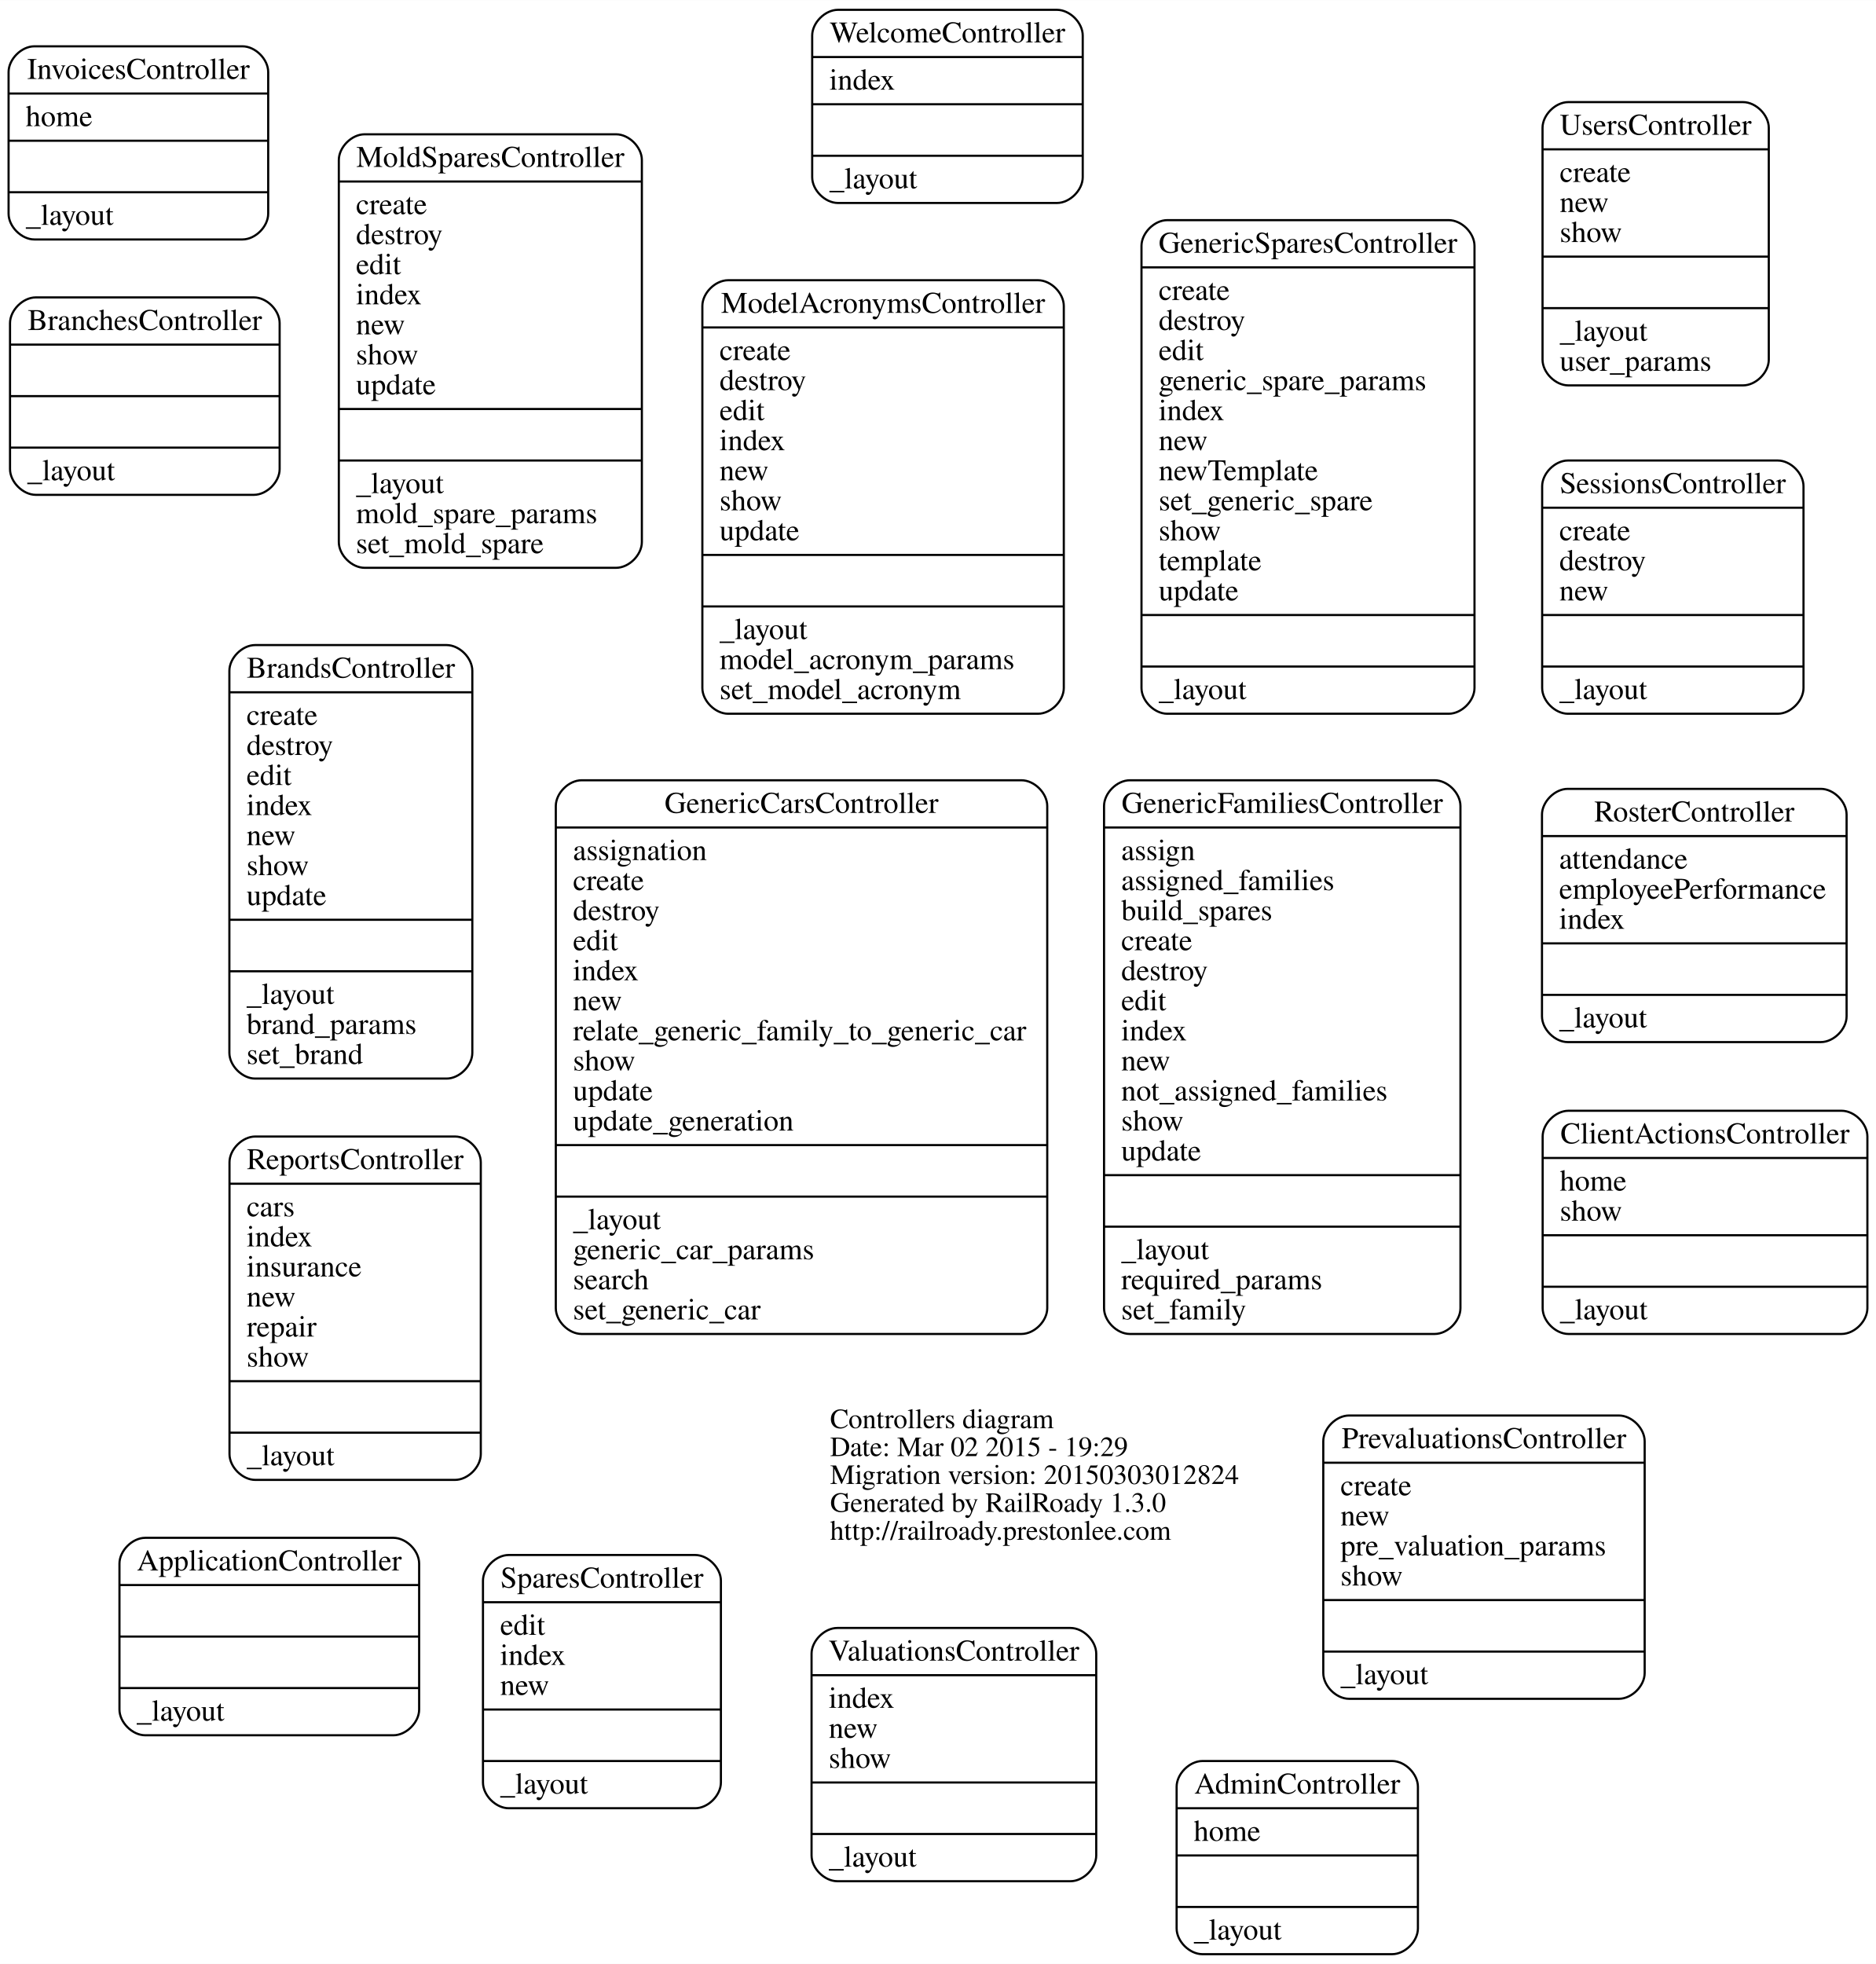
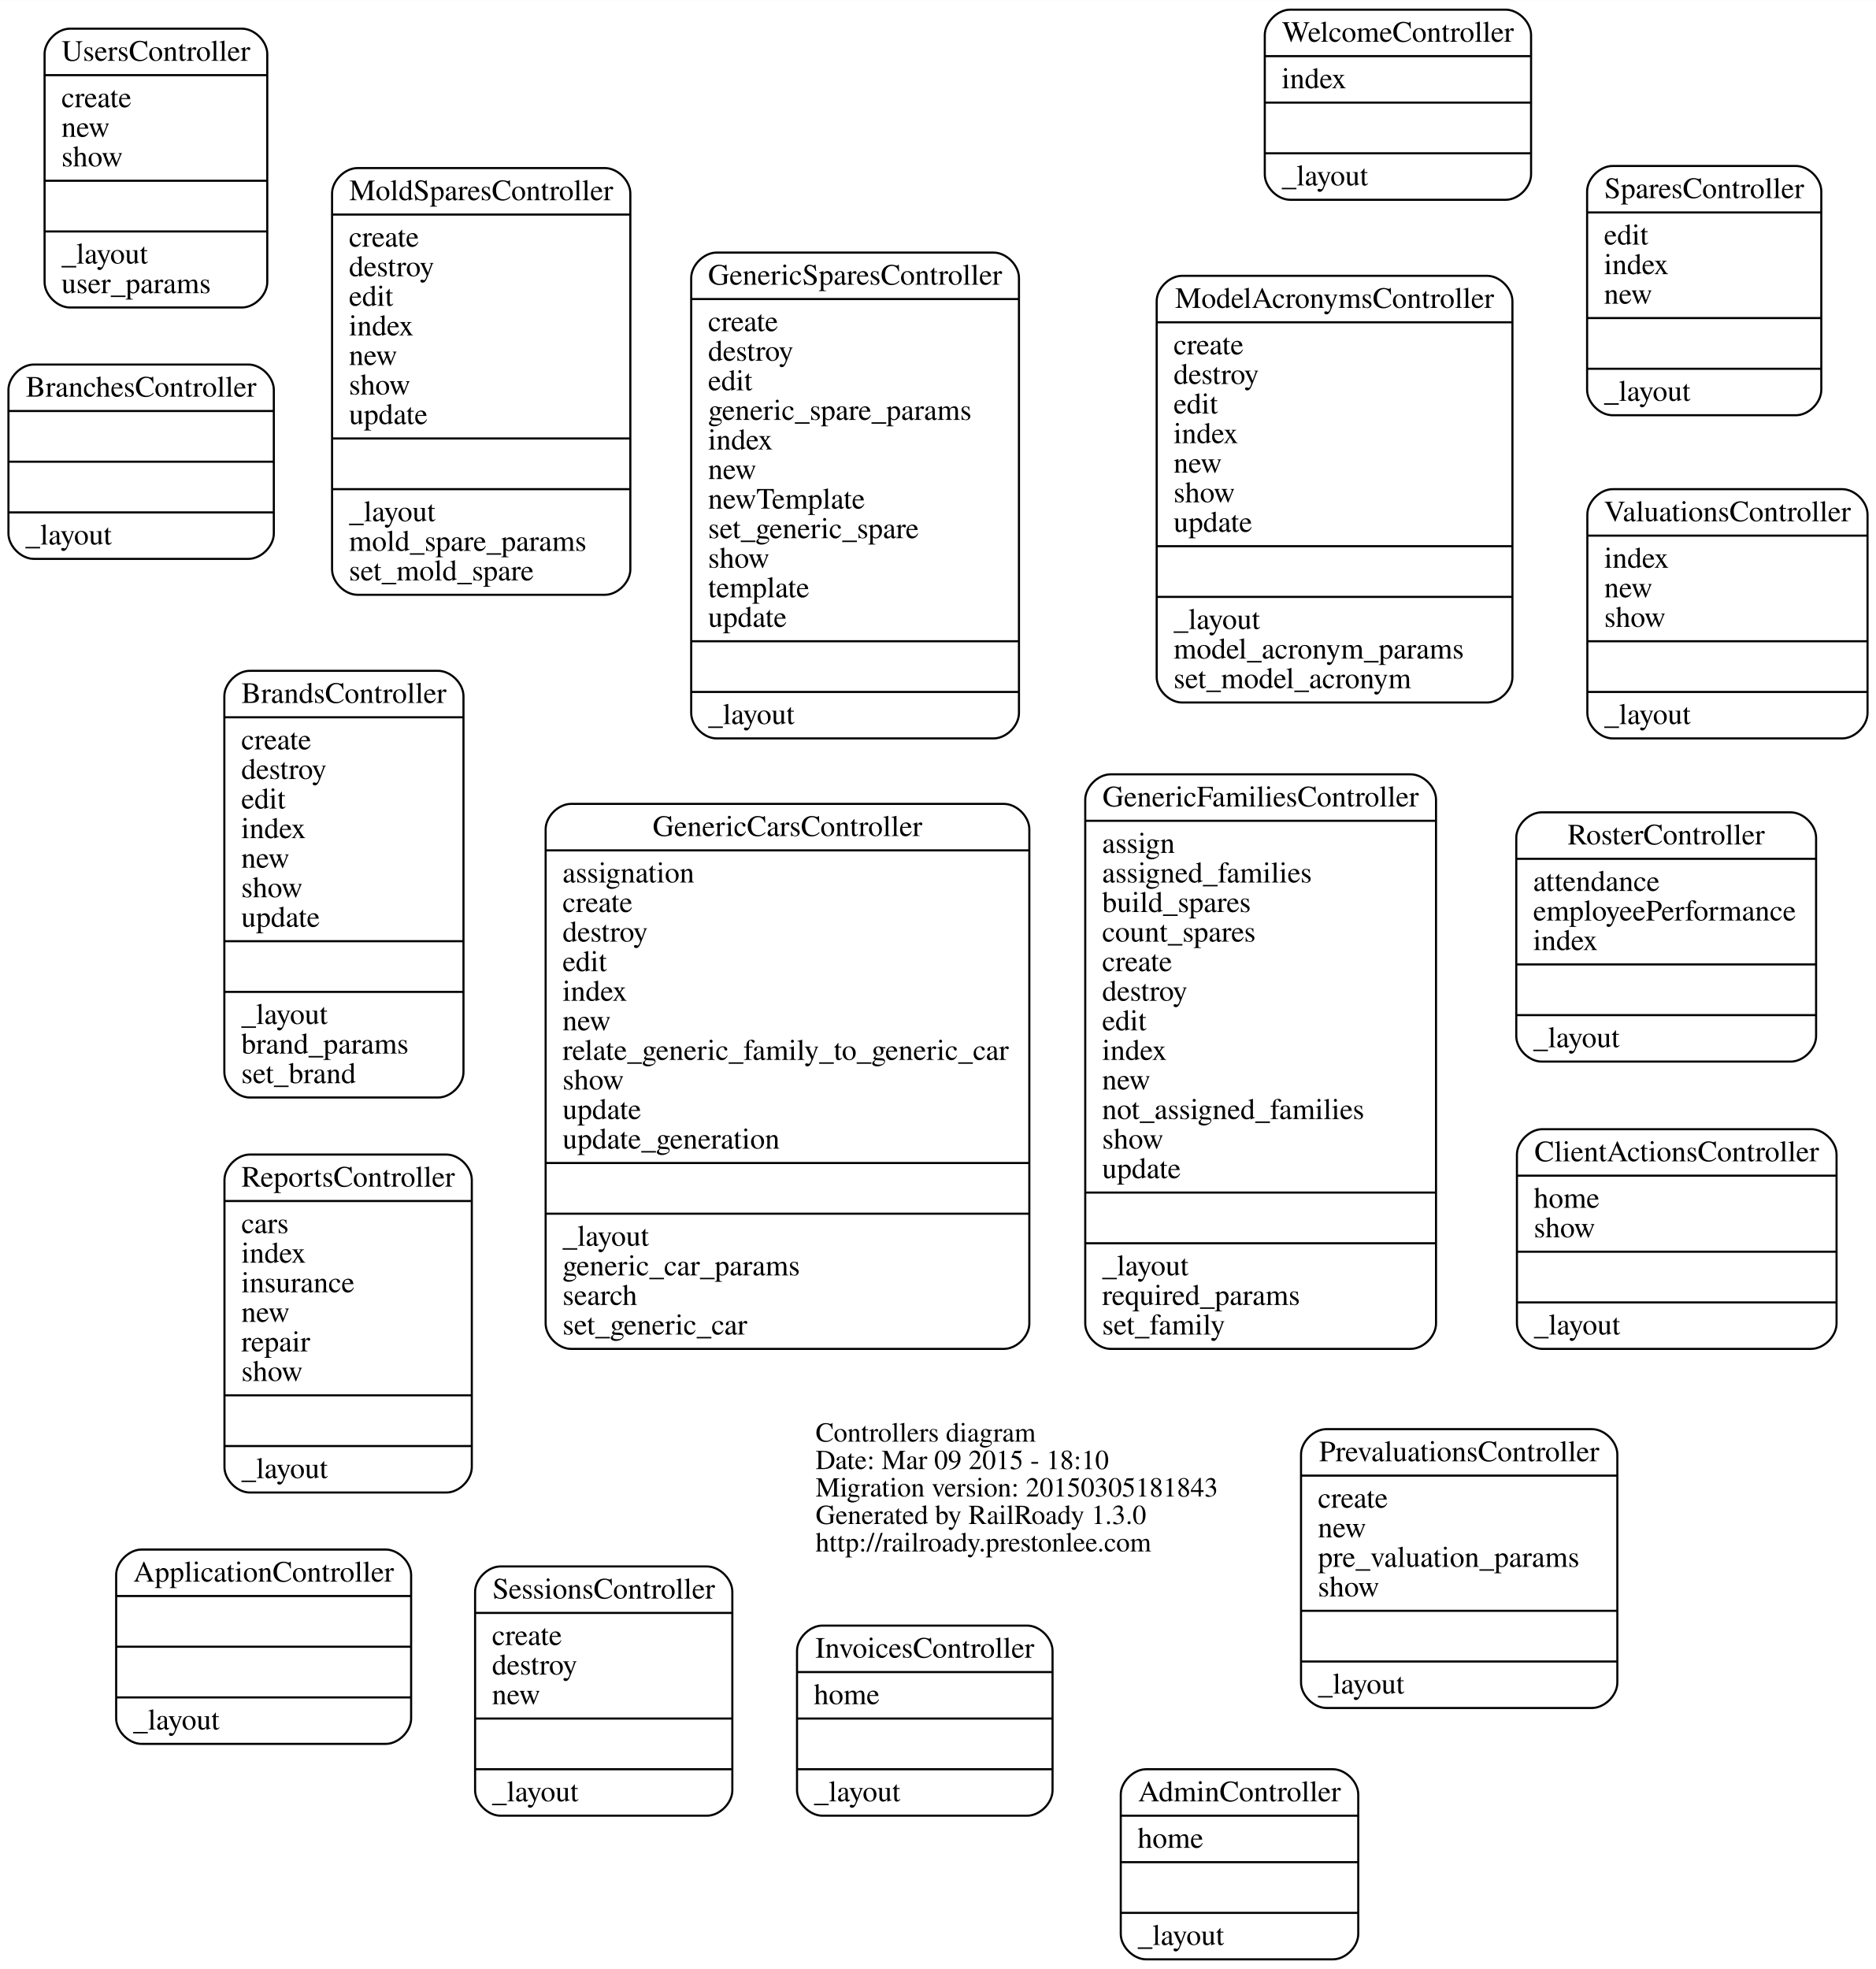
- <svg xmlns="http://www.w3.org/2000/svg" width="874pt" height="915pt" viewBox="0.00 0.00 874.15 915.00">
-   <g id="graph0" class="graph" transform="scale(1 1) rotate(0) translate(378.486 486.5)">
-     <polygon fill="white" stroke="none" points="-378.486,428.5 -378.486,-486.5 495.659,-486.5 495.659,428.5 -378.486,428.5" />
+ <svg xmlns="http://www.w3.org/2000/svg" width="888pt" height="932pt" viewBox="0.00 0.00 888.14 932.00">
+   <g id="graph0" class="graph" transform="scale(1 1) rotate(0) translate(377.817 503.5)">
+     <polygon fill="white" stroke="none" points="-377.817,428.5 -377.817,-503.5 510.324,-503.5 510.324,428.5 -377.817,428.5" />
    <g id="node1" class="node">
      <text text-anchor="start" x="8.312" y="178.9" font-family="Times,serif" font-size="13.00">Controllers diagram</text>
-       <text text-anchor="start" x="8.312" y="191.9" font-family="Times,serif" font-size="13.00">Date: Mar 02 2015 - 19:29</text>
-       <text text-anchor="start" x="8.312" y="204.9" font-family="Times,serif" font-size="13.00">Migration version: 20150303012824</text>
+       <text text-anchor="start" x="8.312" y="191.9" font-family="Times,serif" font-size="13.00">Date: Mar 09 2015 - 18:10</text>
+       <text text-anchor="start" x="8.312" y="204.9" font-family="Times,serif" font-size="13.00">Migration version: 20150305181843</text>
      <text text-anchor="start" x="8.312" y="217.9" font-family="Times,serif" font-size="13.00">Generated by RailRoady 1.3.0</text>
      <text text-anchor="start" x="8.312" y="230.9" font-family="Times,serif" font-size="13.00">http://railroady.prestonlee.com</text>
    </g>
    <g id="node2" class="node">
-       <path fill="none" stroke="black" d="M181.783,424C181.783,424 270.217,424 270.217,424 276.217,424 282.217,418 282.217,412 282.217,412 282.217,346 282.217,346 282.217,340 276.217,334 270.217,334 270.217,334 181.783,334 181.783,334 175.783,334 169.783,340 169.783,346 169.783,346 169.783,412 169.783,412 169.783,418 175.783,424 181.783,424" />
-       <text text-anchor="middle" x="226" y="349.2" font-family="Times,serif" font-size="14.00">AdminController</text>
-       <polyline fill="none" stroke="black" points="169.783,356 282.217,356 " />
-       <text text-anchor="start" x="177.783" y="371.2" font-family="Times,serif" font-size="14.00">home</text>
-       <polyline fill="none" stroke="black" points="169.783,378 282.217,378 " />
-       <polyline fill="none" stroke="black" points="169.783,402 282.217,402 " />
-       <text text-anchor="start" x="177.783" y="417.2" font-family="Times,serif" font-size="14.00">_layout</text>
+       <path fill="none" stroke="black" d="M164.783,424C164.783,424 253.217,424 253.217,424 259.217,424 265.217,418 265.217,412 265.217,412 265.217,346 265.217,346 265.217,340 259.217,334 253.217,334 253.217,334 164.783,334 164.783,334 158.783,334 152.783,340 152.783,346 152.783,346 152.783,412 152.783,412 152.783,418 158.783,424 164.783,424" />
+       <text text-anchor="middle" x="209" y="349.2" font-family="Times,serif" font-size="14.00">AdminController</text>
+       <polyline fill="none" stroke="black" points="152.783,356 265.217,356 " />
+       <text text-anchor="start" x="160.783" y="371.2" font-family="Times,serif" font-size="14.00">home</text>
+       <polyline fill="none" stroke="black" points="152.783,378 265.217,378 " />
+       <polyline fill="none" stroke="black" points="152.783,402 265.217,402 " />
+       <text text-anchor="start" x="160.783" y="417.2" font-family="Times,serif" font-size="14.00">_layout</text>
    </g>
    <g id="node3" class="node">
      <path fill="none" stroke="black" d="M-310.821,322C-310.821,322 -195.179,322 -195.179,322 -189.179,322 -183.179,316 -183.179,310 -183.179,310 -183.179,242 -183.179,242 -183.179,236 -189.179,230 -195.179,230 -195.179,230 -310.821,230 -310.821,230 -316.821,230 -322.821,236 -322.821,242 -322.821,242 -322.821,310 -322.821,310 -322.821,316 -316.821,322 -310.821,322" />
      <text text-anchor="middle" x="-253" y="245.2" font-family="Times,serif" font-size="14.00">ApplicationController</text>
      <polyline fill="none" stroke="black" points="-322.821,252 -183.179,252 " />
      <polyline fill="none" stroke="black" points="-322.821,276 -183.179,276 " />
      <polyline fill="none" stroke="black" points="-322.821,300 -183.179,300 " />
      <text text-anchor="start" x="-314.821" y="315.2" font-family="Times,serif" font-size="14.00">_layout</text>
    </g>
    <g id="node4" class="node">
-       <path fill="none" stroke="black" d="M-361.817,-256C-361.817,-256 -260.183,-256 -260.183,-256 -254.183,-256 -248.183,-262 -248.183,-268 -248.183,-268 -248.183,-336 -248.183,-336 -248.183,-342 -254.183,-348 -260.183,-348 -260.183,-348 -361.817,-348 -361.817,-348 -367.817,-348 -373.817,-342 -373.817,-336 -373.817,-336 -373.817,-268 -373.817,-268 -373.817,-262 -367.817,-256 -361.817,-256" />
-       <text text-anchor="middle" x="-311" y="-332.8" font-family="Times,serif" font-size="14.00">BranchesController</text>
-       <polyline fill="none" stroke="black" points="-373.817,-326 -248.183,-326 " />
-       <polyline fill="none" stroke="black" points="-373.817,-302 -248.183,-302 " />
-       <polyline fill="none" stroke="black" points="-373.817,-278 -248.183,-278 " />
-       <text text-anchor="start" x="-365.817" y="-262.8" font-family="Times,serif" font-size="14.00">_layout</text>
+       <path fill="none" stroke="black" d="M-361.817,-239C-361.817,-239 -260.183,-239 -260.183,-239 -254.183,-239 -248.183,-245 -248.183,-251 -248.183,-251 -248.183,-319 -248.183,-319 -248.183,-325 -254.183,-331 -260.183,-331 -260.183,-331 -361.817,-331 -361.817,-331 -367.817,-331 -373.817,-325 -373.817,-319 -373.817,-319 -373.817,-251 -373.817,-251 -373.817,-245 -367.817,-239 -361.817,-239" />
+       <text text-anchor="middle" x="-311" y="-315.8" font-family="Times,serif" font-size="14.00">BranchesController</text>
+       <polyline fill="none" stroke="black" points="-373.817,-309 -248.183,-309 " />
+       <polyline fill="none" stroke="black" points="-373.817,-285 -248.183,-285 " />
+       <polyline fill="none" stroke="black" points="-373.817,-261 -248.183,-261 " />
+       <text text-anchor="start" x="-365.817" y="-245.8" font-family="Times,serif" font-size="14.00">_layout</text>
    </g>
    <g id="node5" class="node">
      <path fill="none" stroke="black" d="M-259.604,16C-259.604,16 -170.396,16 -170.396,16 -164.396,16 -158.396,10 -158.396,4 -158.396,4 -158.396,-174 -158.396,-174 -158.396,-180 -164.396,-186 -170.396,-186 -170.396,-186 -259.604,-186 -259.604,-186 -265.604,-186 -271.604,-180 -271.604,-174 -271.604,-174 -271.604,4 -271.604,4 -271.604,10 -265.604,16 -259.604,16" />
      <text text-anchor="middle" x="-215" y="-170.8" font-family="Times,serif" font-size="14.00">BrandsController</text>
      <polyline fill="none" stroke="black" points="-271.604,-164 -158.396,-164 " />
      <text text-anchor="start" x="-263.604" y="-148.8" font-family="Times,serif" font-size="14.00">create</text>
      <text text-anchor="start" x="-263.604" y="-134.8" font-family="Times,serif" font-size="14.00">destroy</text>
      <text text-anchor="start" x="-263.604" y="-120.8" font-family="Times,serif" font-size="14.00">edit</text>
      <text text-anchor="start" x="-263.604" y="-106.8" font-family="Times,serif" font-size="14.00">index</text>
      <text text-anchor="start" x="-263.604" y="-92.8" font-family="Times,serif" font-size="14.00">new</text>
      <text text-anchor="start" x="-263.604" y="-78.8" font-family="Times,serif" font-size="14.00">show</text>
      <text text-anchor="start" x="-263.604" y="-64.8" font-family="Times,serif" font-size="14.00">update</text>
      <polyline fill="none" stroke="black" points="-271.604,-58 -158.396,-58 " />
      <polyline fill="none" stroke="black" points="-271.604,-34 -158.396,-34 " />
      <text text-anchor="start" x="-263.604" y="-18.8" font-family="Times,serif" font-size="14.00">_layout</text>
      <text text-anchor="start" x="-263.604" y="-4.8" font-family="Times,serif" font-size="14.00">brand_params</text>
      <text text-anchor="start" x="-263.604" y="9.2" font-family="Times,serif" font-size="14.00">set_brand</text>
    </g>
    <g id="node6" class="node">
      <path fill="none" stroke="black" d="M352.341,135C352.341,135 479.659,135 479.659,135 485.659,135 491.659,129 491.659,123 491.659,123 491.659,43 491.659,43 491.659,37 485.659,31 479.659,31 479.659,31 352.341,31 352.341,31 346.341,31 340.341,37 340.341,43 340.341,43 340.341,123 340.341,123 340.341,129 346.341,135 352.341,135" />
      <text text-anchor="middle" x="416" y="46.2" font-family="Times,serif" font-size="14.00">ClientActionsController</text>
      <polyline fill="none" stroke="black" points="340.341,53 491.659,53 " />
      <text text-anchor="start" x="348.341" y="68.2" font-family="Times,serif" font-size="14.00">home</text>
      <text text-anchor="start" x="348.341" y="82.2" font-family="Times,serif" font-size="14.00">show</text>
      <polyline fill="none" stroke="black" points="340.341,89 491.659,89 " />
      <polyline fill="none" stroke="black" points="340.341,113 491.659,113 " />
      <text text-anchor="start" x="348.341" y="128.2" font-family="Times,serif" font-size="14.00">_layout</text>
    </g>
    <g id="node7" class="node">
      <path fill="none" stroke="black" d="M-107.497,135C-107.497,135 97.497,135 97.497,135 103.497,135 109.497,129 109.497,123 109.497,123 109.497,-111 109.497,-111 109.497,-117 103.497,-123 97.497,-123 97.497,-123 -107.497,-123 -107.497,-123 -113.497,-123 -119.497,-117 -119.497,-111 -119.497,-111 -119.497,123 -119.497,123 -119.497,129 -113.497,135 -107.497,135" />
      <text text-anchor="middle" x="-5" y="-107.8" font-family="Times,serif" font-size="14.00">GenericCarsController</text>
      <polyline fill="none" stroke="black" points="-119.497,-101 109.497,-101 " />
      <text text-anchor="start" x="-111.497" y="-85.8" font-family="Times,serif" font-size="14.00">assignation</text>
      <text text-anchor="start" x="-111.497" y="-71.8" font-family="Times,serif" font-size="14.00">create</text>
      <text text-anchor="start" x="-111.497" y="-57.8" font-family="Times,serif" font-size="14.00">destroy</text>
      <text text-anchor="start" x="-111.497" y="-43.8" font-family="Times,serif" font-size="14.00">edit</text>
      <text text-anchor="start" x="-111.497" y="-29.8" font-family="Times,serif" font-size="14.00">index</text>
      <text text-anchor="start" x="-111.497" y="-15.8" font-family="Times,serif" font-size="14.00">new</text>
      <text text-anchor="start" x="-111.497" y="-1.8" font-family="Times,serif" font-size="14.00">relate_generic_family_to_generic_car</text>
      <text text-anchor="start" x="-111.497" y="12.2" font-family="Times,serif" font-size="14.00">show</text>
      <text text-anchor="start" x="-111.497" y="26.2" font-family="Times,serif" font-size="14.00">update</text>
      <text text-anchor="start" x="-111.497" y="40.2" font-family="Times,serif" font-size="14.00">update_generation</text>
      <polyline fill="none" stroke="black" points="-119.497,47 109.497,47 " />
      <polyline fill="none" stroke="black" points="-119.497,71 109.497,71 " />
      <text text-anchor="start" x="-111.497" y="86.2" font-family="Times,serif" font-size="14.00">_layout</text>
      <text text-anchor="start" x="-111.497" y="100.2" font-family="Times,serif" font-size="14.00">generic_car_params</text>
      <text text-anchor="start" x="-111.497" y="114.2" font-family="Times,serif" font-size="14.00">search</text>
      <text text-anchor="start" x="-111.497" y="128.2" font-family="Times,serif" font-size="14.00">set_generic_car</text>
    </g>
    <g id="node8" class="node">
-       <path fill="none" stroke="black" d="M147.965,135C147.965,135 290.035,135 290.035,135 296.035,135 302.035,129 302.035,123 302.035,123 302.035,-111 302.035,-111 302.035,-117 296.035,-123 290.035,-123 290.035,-123 147.965,-123 147.965,-123 141.965,-123 135.965,-117 135.965,-111 135.965,-111 135.965,123 135.965,123 135.965,129 141.965,135 147.965,135" />
-       <text text-anchor="middle" x="219" y="-107.8" font-family="Times,serif" font-size="14.00">GenericFamiliesController</text>
-       <polyline fill="none" stroke="black" points="135.965,-101 302.035,-101 " />
-       <text text-anchor="start" x="143.965" y="-85.8" font-family="Times,serif" font-size="14.00">assign</text>
-       <text text-anchor="start" x="143.965" y="-71.8" font-family="Times,serif" font-size="14.00">assigned_families</text>
-       <text text-anchor="start" x="143.965" y="-57.8" font-family="Times,serif" font-size="14.00">build_spares</text>
+       <path fill="none" stroke="black" d="M147.965,135C147.965,135 290.035,135 290.035,135 296.035,135 302.035,129 302.035,123 302.035,123 302.035,-125 302.035,-125 302.035,-131 296.035,-137 290.035,-137 290.035,-137 147.965,-137 147.965,-137 141.965,-137 135.965,-131 135.965,-125 135.965,-125 135.965,123 135.965,123 135.965,129 141.965,135 147.965,135" />
+       <text text-anchor="middle" x="219" y="-121.8" font-family="Times,serif" font-size="14.00">GenericFamiliesController</text>
+       <polyline fill="none" stroke="black" points="135.965,-115 302.035,-115 " />
+       <text text-anchor="start" x="143.965" y="-99.8" font-family="Times,serif" font-size="14.00">assign</text>
+       <text text-anchor="start" x="143.965" y="-85.8" font-family="Times,serif" font-size="14.00">assigned_families</text>
+       <text text-anchor="start" x="143.965" y="-71.8" font-family="Times,serif" font-size="14.00">build_spares</text>
+       <text text-anchor="start" x="143.965" y="-57.8" font-family="Times,serif" font-size="14.00">count_spares</text>
      <text text-anchor="start" x="143.965" y="-43.8" font-family="Times,serif" font-size="14.00">create</text>
      <text text-anchor="start" x="143.965" y="-29.8" font-family="Times,serif" font-size="14.00">destroy</text>
      <text text-anchor="start" x="143.965" y="-15.8" font-family="Times,serif" font-size="14.00">edit</text>
      <text text-anchor="start" x="143.965" y="-1.8" font-family="Times,serif" font-size="14.00">index</text>
      <text text-anchor="start" x="143.965" y="12.2" font-family="Times,serif" font-size="14.00">new</text>
      <text text-anchor="start" x="143.965" y="26.2" font-family="Times,serif" font-size="14.00">not_assigned_families</text>
      <text text-anchor="start" x="143.965" y="40.2" font-family="Times,serif" font-size="14.00">show</text>
      <text text-anchor="start" x="143.965" y="54.2" font-family="Times,serif" font-size="14.00">update</text>
      <polyline fill="none" stroke="black" points="135.965,61 302.035,61 " />
      <polyline fill="none" stroke="black" points="135.965,85 302.035,85 " />
      <text text-anchor="start" x="143.965" y="100.2" font-family="Times,serif" font-size="14.00">_layout</text>
      <text text-anchor="start" x="143.965" y="114.2" font-family="Times,serif" font-size="14.00">required_params</text>
      <text text-anchor="start" x="143.965" y="128.2" font-family="Times,serif" font-size="14.00">set_family</text>
    </g>
    <g id="node9" class="node">
-       <path fill="none" stroke="black" d="M165.414,-154C165.414,-154 296.586,-154 296.586,-154 302.586,-154 308.586,-160 308.586,-166 308.586,-166 308.586,-372 308.586,-372 308.586,-378 302.586,-384 296.586,-384 296.586,-384 165.414,-384 165.414,-384 159.414,-384 153.414,-378 153.414,-372 153.414,-372 153.414,-166 153.414,-166 153.414,-160 159.414,-154 165.414,-154" />
-       <text text-anchor="middle" x="231" y="-368.8" font-family="Times,serif" font-size="14.00">GenericSparesController</text>
-       <polyline fill="none" stroke="black" points="153.414,-362 308.586,-362 " />
-       <text text-anchor="start" x="161.414" y="-346.8" font-family="Times,serif" font-size="14.00">create</text>
-       <text text-anchor="start" x="161.414" y="-332.8" font-family="Times,serif" font-size="14.00">destroy</text>
-       <text text-anchor="start" x="161.414" y="-318.8" font-family="Times,serif" font-size="14.00">edit</text>
-       <text text-anchor="start" x="161.414" y="-304.8" font-family="Times,serif" font-size="14.00">generic_spare_params</text>
-       <text text-anchor="start" x="161.414" y="-290.8" font-family="Times,serif" font-size="14.00">index</text>
-       <text text-anchor="start" x="161.414" y="-276.8" font-family="Times,serif" font-size="14.00">new</text>
-       <text text-anchor="start" x="161.414" y="-262.8" font-family="Times,serif" font-size="14.00">newTemplate</text>
-       <text text-anchor="start" x="161.414" y="-248.8" font-family="Times,serif" font-size="14.00">set_generic_spare</text>
-       <text text-anchor="start" x="161.414" y="-234.8" font-family="Times,serif" font-size="14.00">show</text>
-       <text text-anchor="start" x="161.414" y="-220.8" font-family="Times,serif" font-size="14.00">template</text>
-       <text text-anchor="start" x="161.414" y="-206.8" font-family="Times,serif" font-size="14.00">update</text>
-       <polyline fill="none" stroke="black" points="153.414,-200 308.586,-200 " />
-       <polyline fill="none" stroke="black" points="153.414,-176 308.586,-176 " />
-       <text text-anchor="start" x="161.414" y="-160.8" font-family="Times,serif" font-size="14.00">_layout</text>
+       <path fill="none" stroke="black" d="M-38.586,-154C-38.586,-154 92.586,-154 92.586,-154 98.586,-154 104.586,-160 104.586,-166 104.586,-166 104.586,-372 104.586,-372 104.586,-378 98.586,-384 92.586,-384 92.586,-384 -38.586,-384 -38.586,-384 -44.586,-384 -50.586,-378 -50.586,-372 -50.586,-372 -50.586,-166 -50.586,-166 -50.586,-160 -44.586,-154 -38.586,-154" />
+       <text text-anchor="middle" x="27" y="-368.8" font-family="Times,serif" font-size="14.00">GenericSparesController</text>
+       <polyline fill="none" stroke="black" points="-50.586,-362 104.586,-362 " />
+       <text text-anchor="start" x="-42.586" y="-346.8" font-family="Times,serif" font-size="14.00">create</text>
+       <text text-anchor="start" x="-42.586" y="-332.8" font-family="Times,serif" font-size="14.00">destroy</text>
+       <text text-anchor="start" x="-42.586" y="-318.8" font-family="Times,serif" font-size="14.00">edit</text>
+       <text text-anchor="start" x="-42.586" y="-304.8" font-family="Times,serif" font-size="14.00">generic_spare_params</text>
+       <text text-anchor="start" x="-42.586" y="-290.8" font-family="Times,serif" font-size="14.00">index</text>
+       <text text-anchor="start" x="-42.586" y="-276.8" font-family="Times,serif" font-size="14.00">new</text>
+       <text text-anchor="start" x="-42.586" y="-262.8" font-family="Times,serif" font-size="14.00">newTemplate</text>
+       <text text-anchor="start" x="-42.586" y="-248.8" font-family="Times,serif" font-size="14.00">set_generic_spare</text>
+       <text text-anchor="start" x="-42.586" y="-234.8" font-family="Times,serif" font-size="14.00">show</text>
+       <text text-anchor="start" x="-42.586" y="-220.8" font-family="Times,serif" font-size="14.00">template</text>
+       <text text-anchor="start" x="-42.586" y="-206.8" font-family="Times,serif" font-size="14.00">update</text>
+       <polyline fill="none" stroke="black" points="-50.586,-200 104.586,-200 " />
+       <polyline fill="none" stroke="black" points="-50.586,-176 104.586,-176 " />
+       <text text-anchor="start" x="-42.586" y="-160.8" font-family="Times,serif" font-size="14.00">_layout</text>
    </g>
    <g id="node10" class="node">
-       <path fill="none" stroke="black" d="M-362.486,-375C-362.486,-375 -265.514,-375 -265.514,-375 -259.514,-375 -253.514,-381 -253.514,-387 -253.514,-387 -253.514,-453 -253.514,-453 -253.514,-459 -259.514,-465 -265.514,-465 -265.514,-465 -362.486,-465 -362.486,-465 -368.486,-465 -374.486,-459 -374.486,-453 -374.486,-453 -374.486,-387 -374.486,-387 -374.486,-381 -368.486,-375 -362.486,-375" />
-       <text text-anchor="middle" x="-314" y="-449.8" font-family="Times,serif" font-size="14.00">InvoicesController</text>
-       <polyline fill="none" stroke="black" points="-374.486,-443 -253.514,-443 " />
-       <text text-anchor="start" x="-366.486" y="-427.8" font-family="Times,serif" font-size="14.00">home</text>
-       <polyline fill="none" stroke="black" points="-374.486,-421 -253.514,-421 " />
-       <polyline fill="none" stroke="black" points="-374.486,-397 -253.514,-397 " />
-       <text text-anchor="start" x="-366.486" y="-381.8" font-family="Times,serif" font-size="14.00">_layout</text>
+       <path fill="none" stroke="black" d="M11.514,356C11.514,356 108.486,356 108.486,356 114.486,356 120.486,350 120.486,344 120.486,344 120.486,278 120.486,278 120.486,272 114.486,266 108.486,266 108.486,266 11.514,266 11.514,266 5.514,266 -0.486,272 -0.486,278 -0.486,278 -0.486,344 -0.486,344 -0.486,350 5.514,356 11.514,356" />
+       <text text-anchor="middle" x="60" y="281.2" font-family="Times,serif" font-size="14.00">InvoicesController</text>
+       <polyline fill="none" stroke="black" points="-0.486,288 120.486,288 " />
+       <text text-anchor="start" x="7.514" y="303.2" font-family="Times,serif" font-size="14.00">home</text>
+       <polyline fill="none" stroke="black" points="-0.486,310 120.486,310 " />
+       <polyline fill="none" stroke="black" points="-0.486,334 120.486,334 " />
+       <text text-anchor="start" x="7.514" y="349.2" font-family="Times,serif" font-size="14.00">_layout</text>
    </g>
    <g id="node11" class="node">
-       <path fill="none" stroke="black" d="M-39.21,-154C-39.21,-154 105.21,-154 105.21,-154 111.21,-154 117.21,-160 117.21,-166 117.21,-166 117.21,-344 117.21,-344 117.21,-350 111.21,-356 105.21,-356 105.21,-356 -39.21,-356 -39.21,-356 -45.21,-356 -51.21,-350 -51.21,-344 -51.21,-344 -51.21,-166 -51.21,-166 -51.21,-160 -45.21,-154 -39.21,-154" />
-       <text text-anchor="middle" x="33" y="-340.8" font-family="Times,serif" font-size="14.00">ModelAcronymsController</text>
-       <polyline fill="none" stroke="black" points="-51.21,-334 117.21,-334 " />
-       <text text-anchor="start" x="-43.21" y="-318.8" font-family="Times,serif" font-size="14.00">create</text>
-       <text text-anchor="start" x="-43.21" y="-304.8" font-family="Times,serif" font-size="14.00">destroy</text>
-       <text text-anchor="start" x="-43.21" y="-290.8" font-family="Times,serif" font-size="14.00">edit</text>
-       <text text-anchor="start" x="-43.21" y="-276.8" font-family="Times,serif" font-size="14.00">index</text>
-       <text text-anchor="start" x="-43.21" y="-262.8" font-family="Times,serif" font-size="14.00">new</text>
-       <text text-anchor="start" x="-43.21" y="-248.8" font-family="Times,serif" font-size="14.00">show</text>
-       <text text-anchor="start" x="-43.21" y="-234.8" font-family="Times,serif" font-size="14.00">update</text>
-       <polyline fill="none" stroke="black" points="-51.21,-228 117.21,-228 " />
-       <polyline fill="none" stroke="black" points="-51.21,-204 117.21,-204 " />
-       <text text-anchor="start" x="-43.21" y="-188.8" font-family="Times,serif" font-size="14.00">_layout</text>
-       <text text-anchor="start" x="-43.21" y="-174.8" font-family="Times,serif" font-size="14.00">model_acronym_params</text>
-       <text text-anchor="start" x="-43.21" y="-160.8" font-family="Times,serif" font-size="14.00">set_model_acronym</text>
+       <path fill="none" stroke="black" d="M181.79,-171C181.79,-171 326.21,-171 326.21,-171 332.21,-171 338.21,-177 338.21,-183 338.21,-183 338.21,-361 338.21,-361 338.21,-367 332.21,-373 326.21,-373 326.21,-373 181.79,-373 181.79,-373 175.79,-373 169.79,-367 169.79,-361 169.79,-361 169.79,-183 169.79,-183 169.79,-177 175.79,-171 181.79,-171" />
+       <text text-anchor="middle" x="254" y="-357.8" font-family="Times,serif" font-size="14.00">ModelAcronymsController</text>
+       <polyline fill="none" stroke="black" points="169.79,-351 338.21,-351 " />
+       <text text-anchor="start" x="177.79" y="-335.8" font-family="Times,serif" font-size="14.00">create</text>
+       <text text-anchor="start" x="177.79" y="-321.8" font-family="Times,serif" font-size="14.00">destroy</text>
+       <text text-anchor="start" x="177.79" y="-307.8" font-family="Times,serif" font-size="14.00">edit</text>
+       <text text-anchor="start" x="177.79" y="-293.8" font-family="Times,serif" font-size="14.00">index</text>
+       <text text-anchor="start" x="177.79" y="-279.8" font-family="Times,serif" font-size="14.00">new</text>
+       <text text-anchor="start" x="177.79" y="-265.8" font-family="Times,serif" font-size="14.00">show</text>
+       <text text-anchor="start" x="177.79" y="-251.8" font-family="Times,serif" font-size="14.00">update</text>
+       <polyline fill="none" stroke="black" points="169.79,-245 338.21,-245 " />
+       <polyline fill="none" stroke="black" points="169.79,-221 338.21,-221 " />
+       <text text-anchor="start" x="177.79" y="-205.8" font-family="Times,serif" font-size="14.00">_layout</text>
+       <text text-anchor="start" x="177.79" y="-191.8" font-family="Times,serif" font-size="14.00">model_acronym_params</text>
+       <text text-anchor="start" x="177.79" y="-177.8" font-family="Times,serif" font-size="14.00">set_model_acronym</text>
    </g>
    <g id="node12" class="node">
      <path fill="none" stroke="black" d="M-208.604,-222C-208.604,-222 -91.397,-222 -91.397,-222 -85.397,-222 -79.397,-228 -79.397,-234 -79.397,-234 -79.397,-412 -79.397,-412 -79.397,-418 -85.397,-424 -91.397,-424 -91.397,-424 -208.604,-424 -208.604,-424 -214.604,-424 -220.604,-418 -220.604,-412 -220.604,-412 -220.604,-234 -220.604,-234 -220.604,-228 -214.604,-222 -208.604,-222" />
      <text text-anchor="middle" x="-150" y="-408.8" font-family="Times,serif" font-size="14.00">MoldSparesController</text>
      <polyline fill="none" stroke="black" points="-220.604,-402 -79.397,-402 " />
      <text text-anchor="start" x="-212.604" y="-386.8" font-family="Times,serif" font-size="14.00">create</text>
      <text text-anchor="start" x="-212.604" y="-372.8" font-family="Times,serif" font-size="14.00">destroy</text>
      <text text-anchor="start" x="-212.604" y="-358.8" font-family="Times,serif" font-size="14.00">edit</text>
      <text text-anchor="start" x="-212.604" y="-344.8" font-family="Times,serif" font-size="14.00">index</text>
      <text text-anchor="start" x="-212.604" y="-330.8" font-family="Times,serif" font-size="14.00">new</text>
      <text text-anchor="start" x="-212.604" y="-316.8" font-family="Times,serif" font-size="14.00">show</text>
      <text text-anchor="start" x="-212.604" y="-302.8" font-family="Times,serif" font-size="14.00">update</text>
      <polyline fill="none" stroke="black" points="-220.604,-296 -79.397,-296 " />
      <polyline fill="none" stroke="black" points="-220.604,-272 -79.397,-272 " />
      <text text-anchor="start" x="-212.604" y="-256.8" font-family="Times,serif" font-size="14.00">_layout</text>
      <text text-anchor="start" x="-212.604" y="-242.8" font-family="Times,serif" font-size="14.00">mold_spare_params</text>
      <text text-anchor="start" x="-212.604" y="-228.8" font-family="Times,serif" font-size="14.00">set_mold_spare</text>
    </g>
    <g id="node13" class="node">
      <path fill="none" stroke="black" d="M250.124,305C250.124,305 375.876,305 375.876,305 381.876,305 387.876,299 387.876,293 387.876,293 387.876,185 387.876,185 387.876,179 381.876,173 375.876,173 375.876,173 250.124,173 250.124,173 244.124,173 238.124,179 238.124,185 238.124,185 238.124,293 238.124,293 238.124,299 244.124,305 250.124,305" />
      <text text-anchor="middle" x="313" y="188.2" font-family="Times,serif" font-size="14.00">PrevaluationsController</text>
      <polyline fill="none" stroke="black" points="238.124,195 387.876,195 " />
      <text text-anchor="start" x="246.124" y="210.2" font-family="Times,serif" font-size="14.00">create</text>
      <text text-anchor="start" x="246.124" y="224.2" font-family="Times,serif" font-size="14.00">new</text>
      <text text-anchor="start" x="246.124" y="238.2" font-family="Times,serif" font-size="14.00">pre_valuation_params</text>
      <text text-anchor="start" x="246.124" y="252.2" font-family="Times,serif" font-size="14.00">show</text>
      <polyline fill="none" stroke="black" points="238.124,259 387.876,259 " />
      <polyline fill="none" stroke="black" points="238.124,283 387.876,283 " />
      <text text-anchor="start" x="246.124" y="298.2" font-family="Times,serif" font-size="14.00">_layout</text>
    </g>
    <g id="node14" class="node">
      <path fill="none" stroke="black" d="M-259.548,203C-259.548,203 -166.452,203 -166.452,203 -160.452,203 -154.452,197 -154.452,191 -154.452,191 -154.452,55 -154.452,55 -154.452,49 -160.452,43 -166.452,43 -166.452,43 -259.548,43 -259.548,43 -265.548,43 -271.548,49 -271.548,55 -271.548,55 -271.548,191 -271.548,191 -271.548,197 -265.548,203 -259.548,203" />
      <text text-anchor="middle" x="-213" y="58.2" font-family="Times,serif" font-size="14.00">ReportsController</text>
      <polyline fill="none" stroke="black" points="-271.548,65 -154.452,65 " />
      <text text-anchor="start" x="-263.548" y="80.2" font-family="Times,serif" font-size="14.00">cars</text>
      <text text-anchor="start" x="-263.548" y="94.2" font-family="Times,serif" font-size="14.00">index</text>
      <text text-anchor="start" x="-263.548" y="108.2" font-family="Times,serif" font-size="14.00">insurance</text>
      <text text-anchor="start" x="-263.548" y="122.2" font-family="Times,serif" font-size="14.00">new</text>
      <text text-anchor="start" x="-263.548" y="136.2" font-family="Times,serif" font-size="14.00">repair</text>
      <text text-anchor="start" x="-263.548" y="150.2" font-family="Times,serif" font-size="14.00">show</text>
      <polyline fill="none" stroke="black" points="-271.548,157 -154.452,157 " />
      <polyline fill="none" stroke="black" points="-271.548,181 -154.452,181 " />
      <text text-anchor="start" x="-263.548" y="196.2" font-family="Times,serif" font-size="14.00">_layout</text>
    </g>
    <g id="node15" class="node">
      <path fill="none" stroke="black" d="M352.031,-1C352.031,-1 469.969,-1 469.969,-1 475.969,-1 481.969,-7 481.969,-13 481.969,-13 481.969,-107 481.969,-107 481.969,-113 475.969,-119 469.969,-119 469.969,-119 352.031,-119 352.031,-119 346.031,-119 340.031,-113 340.031,-107 340.031,-107 340.031,-13 340.031,-13 340.031,-7 346.031,-1 352.031,-1" />
      <text text-anchor="middle" x="411" y="-103.8" font-family="Times,serif" font-size="14.00">RosterController</text>
      <polyline fill="none" stroke="black" points="340.031,-97 481.969,-97 " />
      <text text-anchor="start" x="348.031" y="-81.8" font-family="Times,serif" font-size="14.00">attendance</text>
      <text text-anchor="start" x="348.031" y="-67.8" font-family="Times,serif" font-size="14.00">employeePerformance</text>
      <text text-anchor="start" x="348.031" y="-53.8" font-family="Times,serif" font-size="14.00">index</text>
      <polyline fill="none" stroke="black" points="340.031,-47 481.969,-47 " />
      <polyline fill="none" stroke="black" points="340.031,-23 481.969,-23 " />
      <text text-anchor="start" x="348.031" y="-7.8" font-family="Times,serif" font-size="14.00">_layout</text>
    </g>
    <g id="node16" class="node">
-       <path fill="none" stroke="black" d="M352.11,-154C352.11,-154 449.89,-154 449.89,-154 455.89,-154 461.89,-160 461.89,-166 461.89,-166 461.89,-260 461.89,-260 461.89,-266 455.89,-272 449.89,-272 449.89,-272 352.11,-272 352.11,-272 346.11,-272 340.11,-266 340.11,-260 340.11,-260 340.11,-166 340.11,-166 340.11,-160 346.11,-154 352.11,-154" />
-       <text text-anchor="middle" x="401" y="-256.8" font-family="Times,serif" font-size="14.00">SessionsController</text>
-       <polyline fill="none" stroke="black" points="340.11,-250 461.89,-250 " />
-       <text text-anchor="start" x="348.11" y="-234.8" font-family="Times,serif" font-size="14.00">create</text>
-       <text text-anchor="start" x="348.11" y="-220.8" font-family="Times,serif" font-size="14.00">destroy</text>
-       <text text-anchor="start" x="348.11" y="-206.8" font-family="Times,serif" font-size="14.00">new</text>
-       <polyline fill="none" stroke="black" points="340.11,-200 461.89,-200 " />
-       <polyline fill="none" stroke="black" points="340.11,-176 461.89,-176 " />
-       <text text-anchor="start" x="348.11" y="-160.8" font-family="Times,serif" font-size="14.00">_layout</text>
+       <path fill="none" stroke="black" d="M-140.89,356C-140.89,356 -43.11,356 -43.11,356 -37.11,356 -31.11,350 -31.11,344 -31.11,344 -31.11,250 -31.11,250 -31.11,244 -37.11,238 -43.11,238 -43.11,238 -140.89,238 -140.89,238 -146.89,238 -152.89,244 -152.89,250 -152.89,250 -152.89,344 -152.89,344 -152.89,350 -146.89,356 -140.89,356" />
+       <text text-anchor="middle" x="-92" y="253.2" font-family="Times,serif" font-size="14.00">SessionsController</text>
+       <polyline fill="none" stroke="black" points="-152.89,260 -31.11,260 " />
+       <text text-anchor="start" x="-144.89" y="275.2" font-family="Times,serif" font-size="14.00">create</text>
+       <text text-anchor="start" x="-144.89" y="289.2" font-family="Times,serif" font-size="14.00">destroy</text>
+       <text text-anchor="start" x="-144.89" y="303.2" font-family="Times,serif" font-size="14.00">new</text>
+       <polyline fill="none" stroke="black" points="-152.89,310 -31.11,310 " />
+       <polyline fill="none" stroke="black" points="-152.89,334 -31.11,334 " />
+       <text text-anchor="start" x="-144.89" y="349.2" font-family="Times,serif" font-size="14.00">_layout</text>
    </g>
    <g id="node17" class="node">
-       <path fill="none" stroke="black" d="M-141.435,356C-141.435,356 -54.565,356 -54.565,356 -48.565,356 -42.565,350 -42.565,344 -42.565,344 -42.565,250 -42.565,250 -42.565,244 -48.565,238 -54.565,238 -54.565,238 -141.435,238 -141.435,238 -147.435,238 -153.435,244 -153.435,250 -153.435,250 -153.435,344 -153.435,344 -153.435,350 -147.435,356 -141.435,356" />
-       <text text-anchor="middle" x="-98" y="253.2" font-family="Times,serif" font-size="14.00">SparesController</text>
-       <polyline fill="none" stroke="black" points="-153.435,260 -42.565,260 " />
-       <text text-anchor="start" x="-145.435" y="275.2" font-family="Times,serif" font-size="14.00">edit</text>
-       <text text-anchor="start" x="-145.435" y="289.2" font-family="Times,serif" font-size="14.00">index</text>
-       <text text-anchor="start" x="-145.435" y="303.2" font-family="Times,serif" font-size="14.00">new</text>
-       <polyline fill="none" stroke="black" points="-153.435,310 -42.565,310 " />
-       <polyline fill="none" stroke="black" points="-153.435,334 -42.565,334 " />
-       <text text-anchor="start" x="-145.435" y="349.2" font-family="Times,serif" font-size="14.00">_layout</text>
+       <path fill="none" stroke="black" d="M385.565,-307C385.565,-307 472.435,-307 472.435,-307 478.435,-307 484.435,-313 484.435,-319 484.435,-319 484.435,-413 484.435,-413 484.435,-419 478.435,-425 472.435,-425 472.435,-425 385.565,-425 385.565,-425 379.565,-425 373.565,-419 373.565,-413 373.565,-413 373.565,-319 373.565,-319 373.565,-313 379.565,-307 385.565,-307" />
+       <text text-anchor="middle" x="429" y="-409.8" font-family="Times,serif" font-size="14.00">SparesController</text>
+       <polyline fill="none" stroke="black" points="373.565,-403 484.435,-403 " />
+       <text text-anchor="start" x="381.565" y="-387.8" font-family="Times,serif" font-size="14.00">edit</text>
+       <text text-anchor="start" x="381.565" y="-373.8" font-family="Times,serif" font-size="14.00">index</text>
+       <text text-anchor="start" x="381.565" y="-359.8" font-family="Times,serif" font-size="14.00">new</text>
+       <polyline fill="none" stroke="black" points="373.565,-353 484.435,-353 " />
+       <polyline fill="none" stroke="black" points="373.565,-329 484.435,-329 " />
+       <text text-anchor="start" x="381.565" y="-313.8" font-family="Times,serif" font-size="14.00">_layout</text>
    </g>
    <g id="node18" class="node">
-       <path fill="none" stroke="black" d="M352.286,-307C352.286,-307 433.714,-307 433.714,-307 439.714,-307 445.714,-313 445.714,-319 445.714,-319 445.714,-427 445.714,-427 445.714,-433 439.714,-439 433.714,-439 433.714,-439 352.286,-439 352.286,-439 346.286,-439 340.286,-433 340.286,-427 340.286,-427 340.286,-319 340.286,-319 340.286,-313 346.286,-307 352.286,-307" />
-       <text text-anchor="middle" x="393" y="-423.8" font-family="Times,serif" font-size="14.00">UsersController</text>
-       <polyline fill="none" stroke="black" points="340.286,-417 445.714,-417 " />
-       <text text-anchor="start" x="348.286" y="-401.8" font-family="Times,serif" font-size="14.00">create</text>
-       <text text-anchor="start" x="348.286" y="-387.8" font-family="Times,serif" font-size="14.00">new</text>
-       <text text-anchor="start" x="348.286" y="-373.8" font-family="Times,serif" font-size="14.00">show</text>
-       <polyline fill="none" stroke="black" points="340.286,-367 445.714,-367 " />
-       <polyline fill="none" stroke="black" points="340.286,-343 445.714,-343 " />
-       <text text-anchor="start" x="348.286" y="-327.8" font-family="Times,serif" font-size="14.00">_layout</text>
-       <text text-anchor="start" x="348.286" y="-313.8" font-family="Times,serif" font-size="14.00">user_params</text>
+       <path fill="none" stroke="black" d="M-344.714,-358C-344.714,-358 -263.286,-358 -263.286,-358 -257.286,-358 -251.286,-364 -251.286,-370 -251.286,-370 -251.286,-478 -251.286,-478 -251.286,-484 -257.286,-490 -263.286,-490 -263.286,-490 -344.714,-490 -344.714,-490 -350.714,-490 -356.714,-484 -356.714,-478 -356.714,-478 -356.714,-370 -356.714,-370 -356.714,-364 -350.714,-358 -344.714,-358" />
+       <text text-anchor="middle" x="-304" y="-474.8" font-family="Times,serif" font-size="14.00">UsersController</text>
+       <polyline fill="none" stroke="black" points="-356.714,-468 -251.286,-468 " />
+       <text text-anchor="start" x="-348.714" y="-452.8" font-family="Times,serif" font-size="14.00">create</text>
+       <text text-anchor="start" x="-348.714" y="-438.8" font-family="Times,serif" font-size="14.00">new</text>
+       <text text-anchor="start" x="-348.714" y="-424.8" font-family="Times,serif" font-size="14.00">show</text>
+       <polyline fill="none" stroke="black" points="-356.714,-418 -251.286,-418 " />
+       <polyline fill="none" stroke="black" points="-356.714,-394 -251.286,-394 " />
+       <text text-anchor="start" x="-348.714" y="-378.8" font-family="Times,serif" font-size="14.00">_layout</text>
+       <text text-anchor="start" x="-348.714" y="-364.8" font-family="Times,serif" font-size="14.00">user_params</text>
    </g>
    <g id="node19" class="node">
-       <path fill="none" stroke="black" d="M11.676,390C11.676,390 120.324,390 120.324,390 126.324,390 132.324,384 132.324,378 132.324,378 132.324,284 132.324,284 132.324,278 126.324,272 120.324,272 120.324,272 11.676,272 11.676,272 5.676,272 -0.324,278 -0.324,284 -0.324,284 -0.324,378 -0.324,378 -0.324,384 5.676,390 11.676,390" />
-       <text text-anchor="middle" x="66" y="287.2" font-family="Times,serif" font-size="14.00">ValuationsController</text>
-       <polyline fill="none" stroke="black" points="-0.324,294 132.324,294 " />
-       <text text-anchor="start" x="7.676" y="309.2" font-family="Times,serif" font-size="14.00">index</text>
-       <text text-anchor="start" x="7.676" y="323.2" font-family="Times,serif" font-size="14.00">new</text>
-       <text text-anchor="start" x="7.676" y="337.2" font-family="Times,serif" font-size="14.00">show</text>
-       <polyline fill="none" stroke="black" points="-0.324,344 132.324,344 " />
-       <polyline fill="none" stroke="black" points="-0.324,368 132.324,368 " />
-       <text text-anchor="start" x="7.676" y="383.2" font-family="Times,serif" font-size="14.00">_layout</text>
+       <path fill="none" stroke="black" d="M385.676,-154C385.676,-154 494.324,-154 494.324,-154 500.324,-154 506.324,-160 506.324,-166 506.324,-166 506.324,-260 506.324,-260 506.324,-266 500.324,-272 494.324,-272 494.324,-272 385.676,-272 385.676,-272 379.676,-272 373.676,-266 373.676,-260 373.676,-260 373.676,-166 373.676,-166 373.676,-160 379.676,-154 385.676,-154" />
+       <text text-anchor="middle" x="440" y="-256.8" font-family="Times,serif" font-size="14.00">ValuationsController</text>
+       <polyline fill="none" stroke="black" points="373.676,-250 506.324,-250 " />
+       <text text-anchor="start" x="381.676" y="-234.8" font-family="Times,serif" font-size="14.00">index</text>
+       <text text-anchor="start" x="381.676" y="-220.8" font-family="Times,serif" font-size="14.00">new</text>
+       <text text-anchor="start" x="381.676" y="-206.8" font-family="Times,serif" font-size="14.00">show</text>
+       <polyline fill="none" stroke="black" points="373.676,-200 506.324,-200 " />
+       <polyline fill="none" stroke="black" points="373.676,-176 506.324,-176 " />
+       <text text-anchor="start" x="381.676" y="-160.8" font-family="Times,serif" font-size="14.00">_layout</text>
    </g>
    <g id="node20" class="node">
-       <path fill="none" stroke="black" d="M11.967,-392C11.967,-392 114.033,-392 114.033,-392 120.033,-392 126.033,-398 126.033,-404 126.033,-404 126.033,-470 126.033,-470 126.033,-476 120.033,-482 114.033,-482 114.033,-482 11.967,-482 11.967,-482 5.967,-482 -0.033,-476 -0.033,-470 -0.033,-470 -0.033,-404 -0.033,-404 -0.033,-398 5.967,-392 11.967,-392" />
-       <text text-anchor="middle" x="63" y="-466.8" font-family="Times,serif" font-size="14.00">WelcomeController</text>
-       <polyline fill="none" stroke="black" points="-0.033,-460 126.033,-460 " />
-       <text text-anchor="start" x="7.967" y="-444.8" font-family="Times,serif" font-size="14.00">index</text>
-       <polyline fill="none" stroke="black" points="-0.033,-438 126.033,-438 " />
-       <polyline fill="none" stroke="black" points="-0.033,-414 126.033,-414 " />
-       <text text-anchor="start" x="7.967" y="-398.8" font-family="Times,serif" font-size="14.00">_layout</text>
+       <path fill="none" stroke="black" d="M232.967,-409C232.967,-409 335.033,-409 335.033,-409 341.033,-409 347.033,-415 347.033,-421 347.033,-421 347.033,-487 347.033,-487 347.033,-493 341.033,-499 335.033,-499 335.033,-499 232.967,-499 232.967,-499 226.967,-499 220.967,-493 220.967,-487 220.967,-487 220.967,-421 220.967,-421 220.967,-415 226.967,-409 232.967,-409" />
+       <text text-anchor="middle" x="284" y="-483.8" font-family="Times,serif" font-size="14.00">WelcomeController</text>
+       <polyline fill="none" stroke="black" points="220.967,-477 347.033,-477 " />
+       <text text-anchor="start" x="228.967" y="-461.8" font-family="Times,serif" font-size="14.00">index</text>
+       <polyline fill="none" stroke="black" points="220.967,-455 347.033,-455 " />
+       <polyline fill="none" stroke="black" points="220.967,-431 347.033,-431 " />
+       <text text-anchor="start" x="228.967" y="-415.8" font-family="Times,serif" font-size="14.00">_layout</text>
    </g>
  </g>
</svg>
